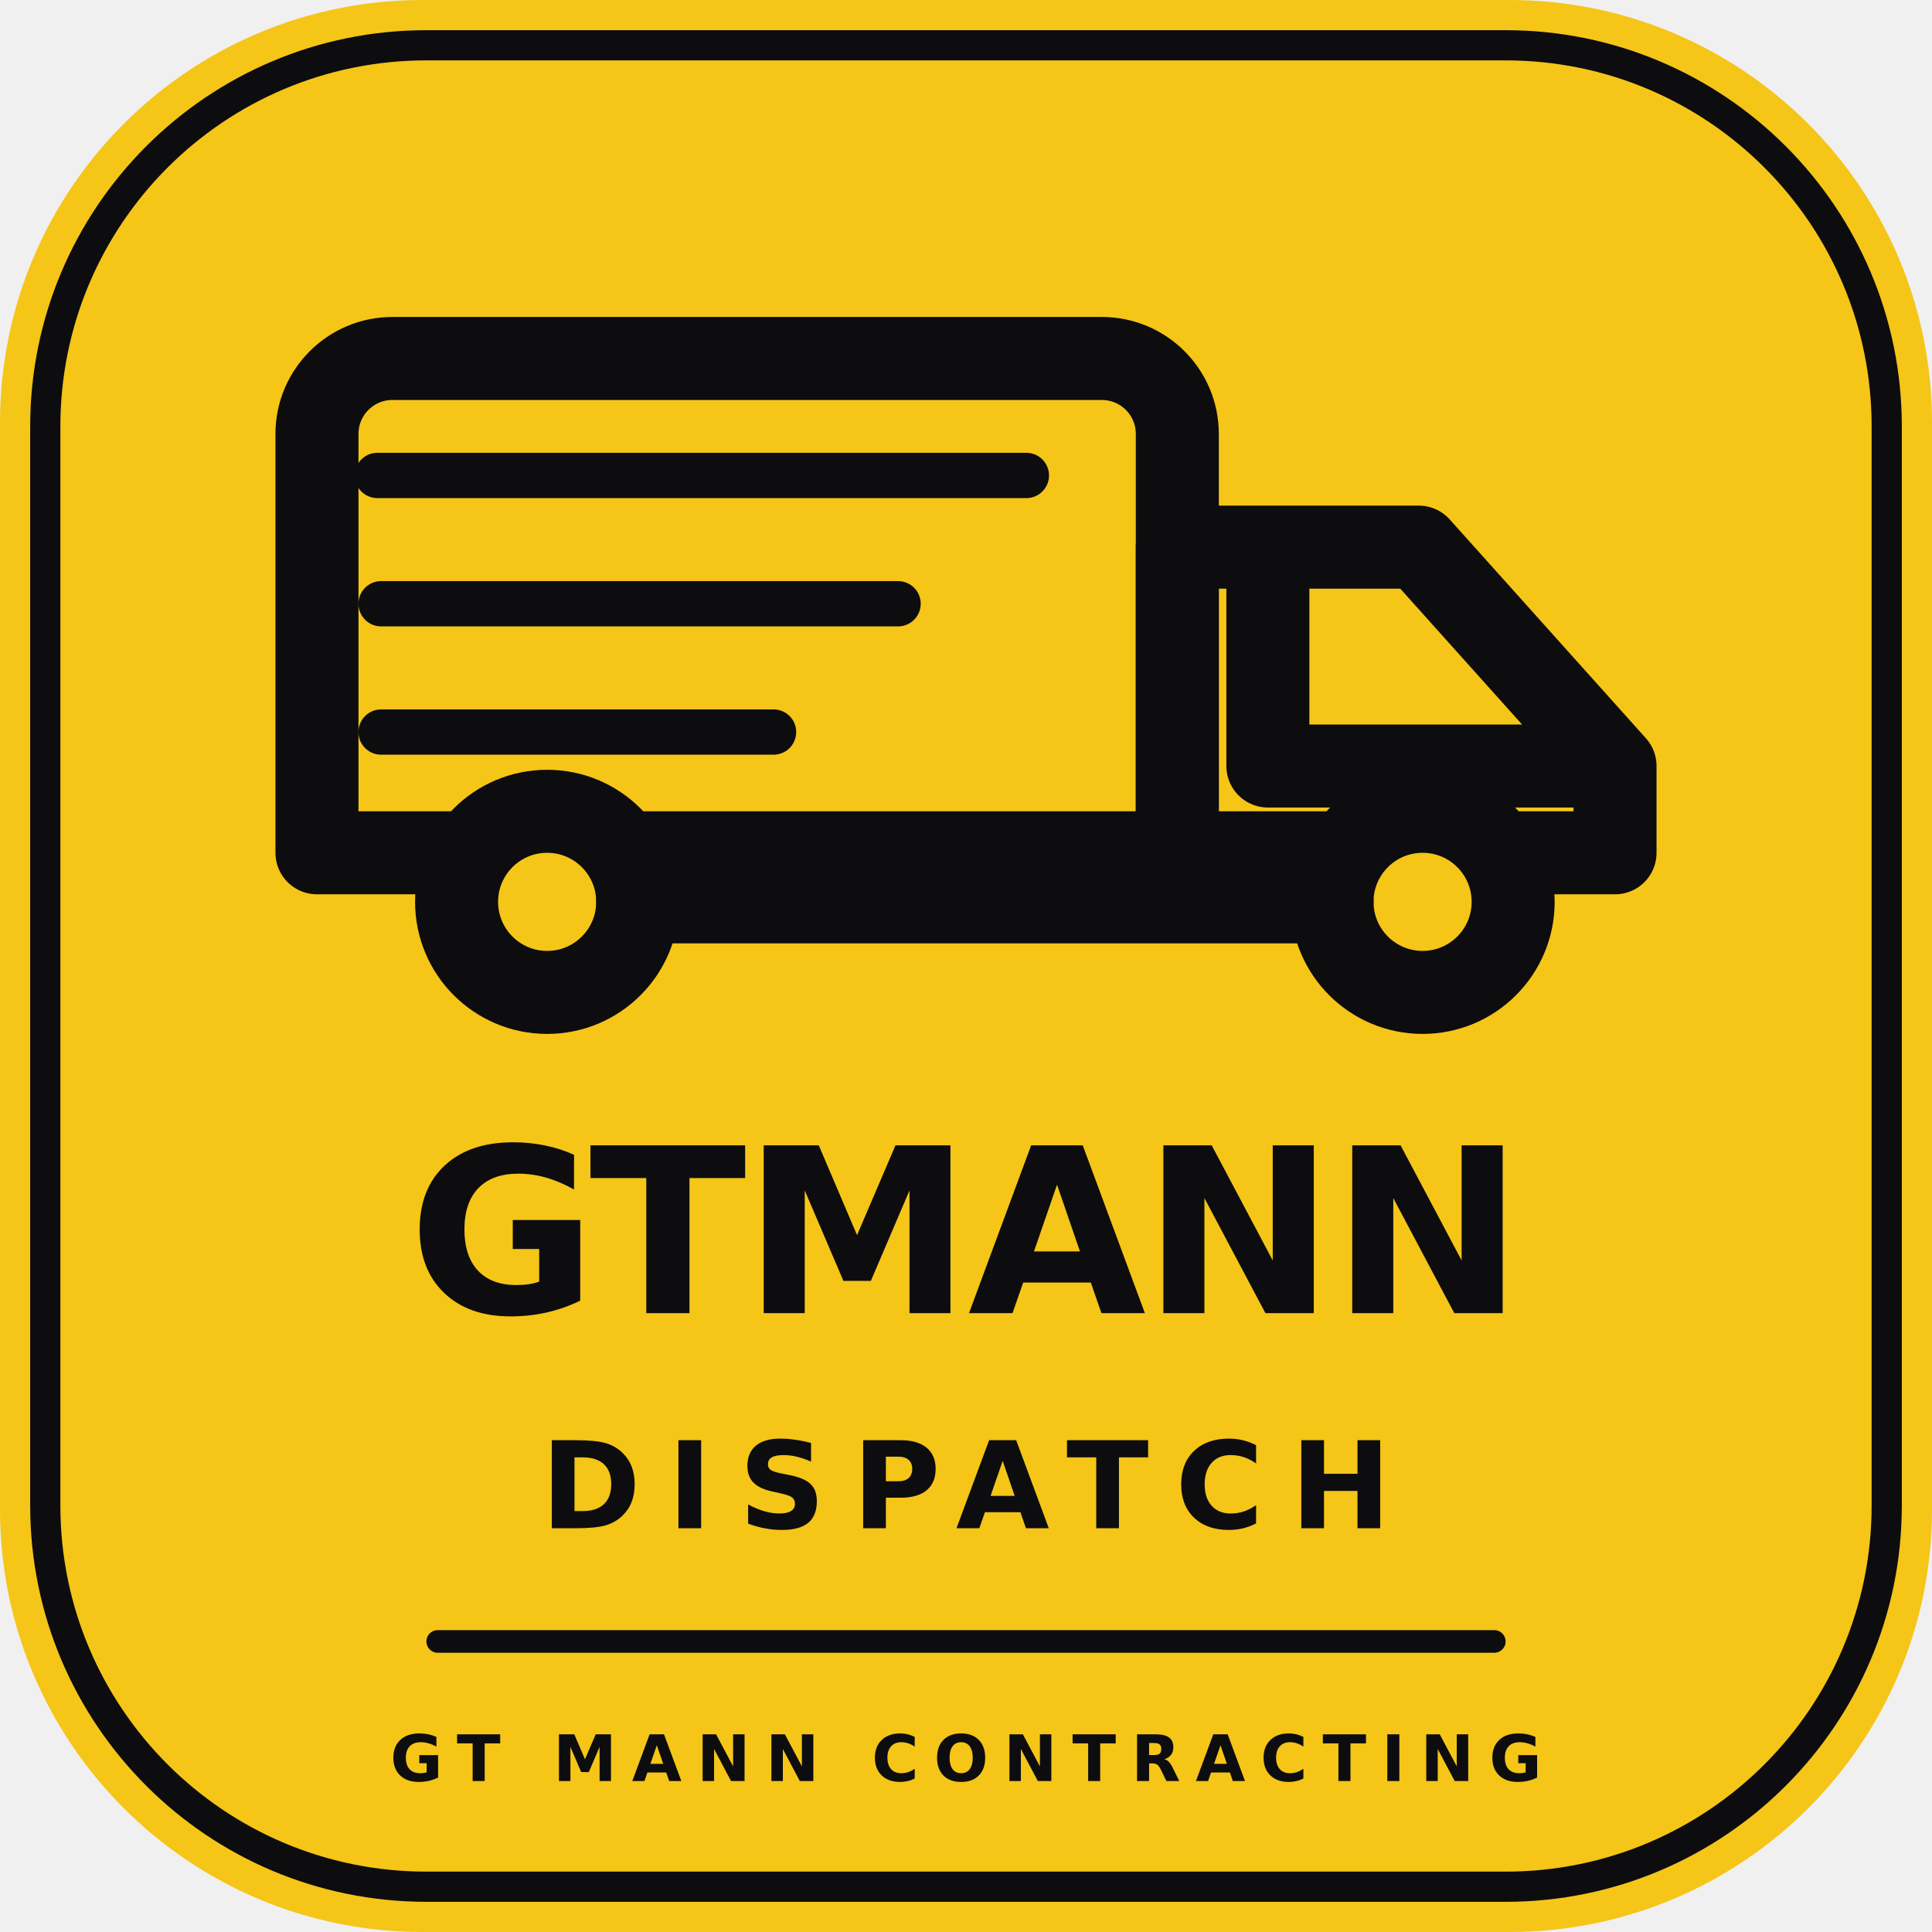
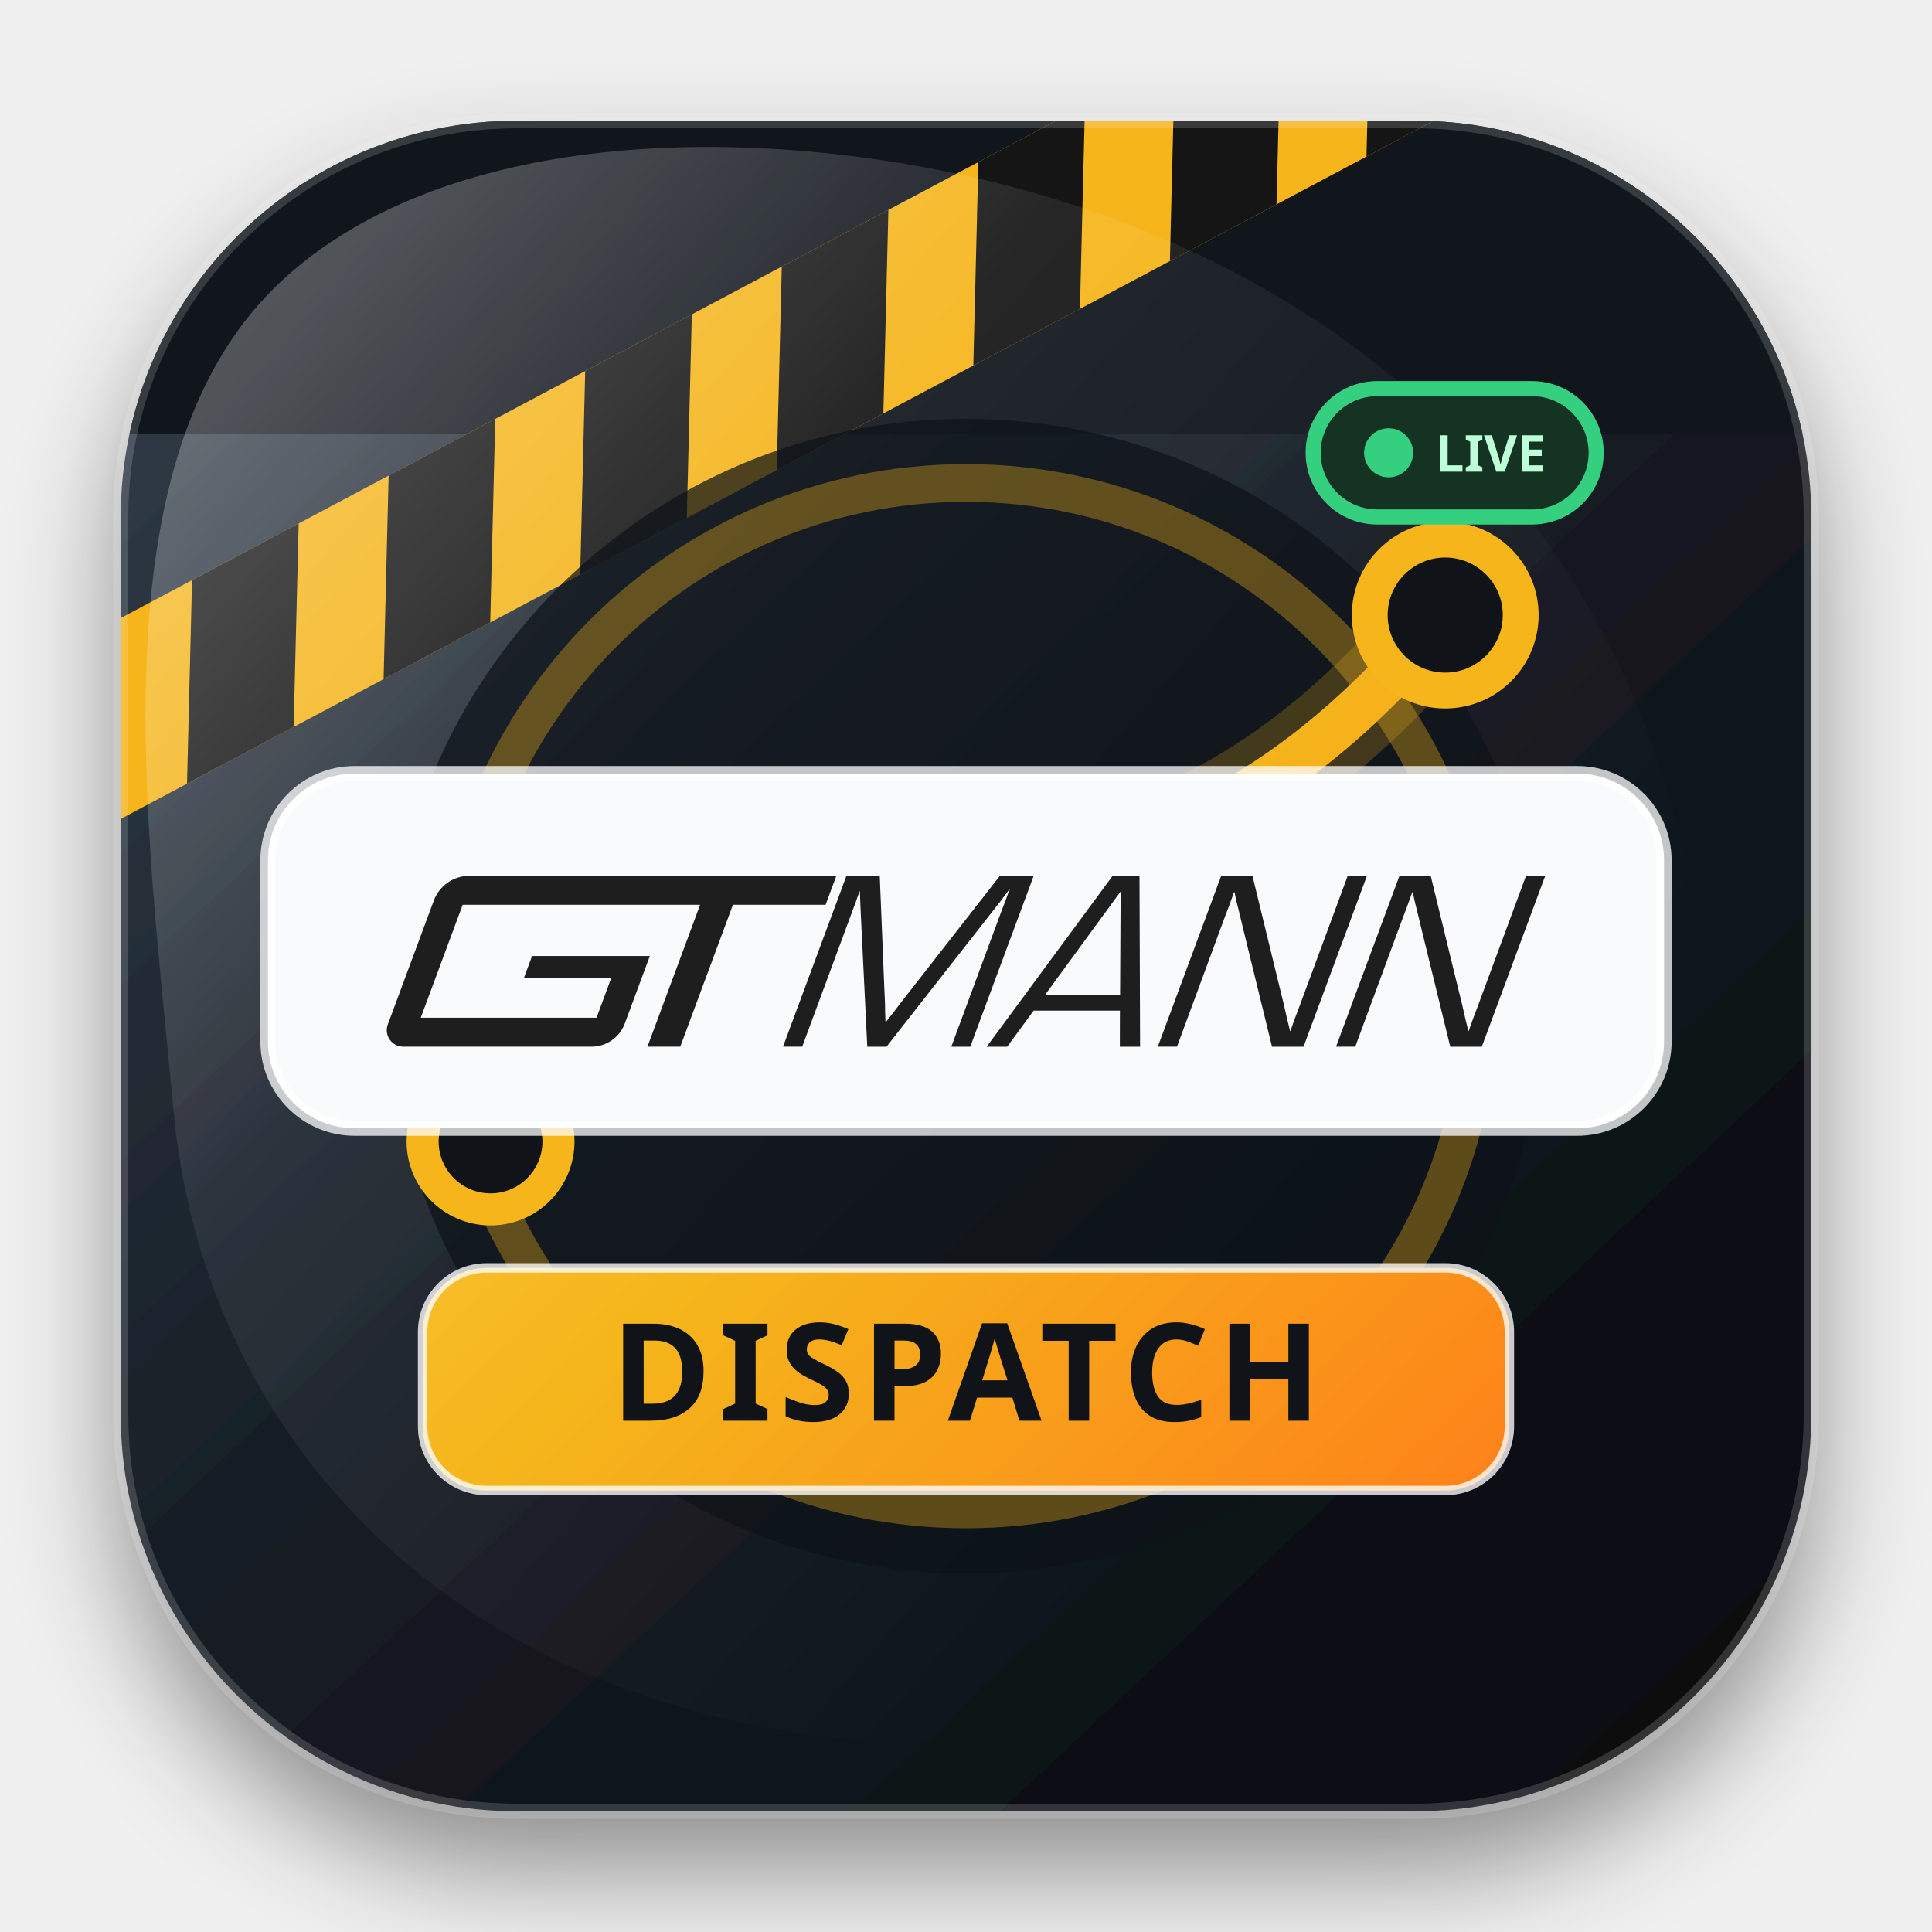
- <svg xmlns="http://www.w3.org/2000/svg" viewBox="0 0 512 512" role="img" aria-label="GTMANN DISPATCH">
-   <rect width="512" height="512" rx="112" fill="#f5c518" />
-   <rect x="12" y="12" width="488" height="488" rx="101" fill="none" stroke="#0d0d0f" stroke-width="8" />
-   <g fill="none" stroke="#0d0d0f" stroke-linecap="round" stroke-linejoin="round" stroke-width="22">
-     <path d="M104 95h188a20 20 0 0 1 20 20v111H84V115a20 20 0 0 1 20-20Z" />
-     <path d="M312 145h64l52 58v23H312z" />
-     <path d="M336 146v57h91" />
-     <circle cx="145" cy="239" r="24" fill="#f5c518" />
-     <circle cx="377" cy="239" r="24" fill="#f5c518" />
-     <path d="M169 239h184" />
-     <path d="M100 126h172M101 160h137M101 194h104" stroke-width="12" />
+ <svg xmlns="http://www.w3.org/2000/svg" width="1024" height="1024" viewBox="0 0 1024 1024" role="img" aria-labelledby="title desc">
+   <defs>
+     <linearGradient id="bg" x1="116" y1="90" x2="904" y2="930" gradientUnits="userSpaceOnUse">
+       <stop offset="0" stop-color="#323d49" />
+       <stop offset="0.5" stop-color="#151b23" />
+       <stop offset="1" stop-color="#070b10" />
+     </linearGradient>
+     <linearGradient id="gold" x1="202" y1="190" x2="830" y2="840" gradientUnits="userSpaceOnUse">
+       <stop offset="0" stop-color="#ffd75a" />
+       <stop offset="0.52" stop-color="#f5b51b" />
+       <stop offset="1" stop-color="#ff7a1a" />
+     </linearGradient>
+     <linearGradient id="shine" x1="120" y1="80" x2="760" y2="640" gradientUnits="userSpaceOnUse">
+       <stop offset="0" stop-color="#ffffff" stop-opacity="0.32" />
+       <stop offset="0.42" stop-color="#ffffff" stop-opacity="0.07" />
+       <stop offset="1" stop-color="#ffffff" stop-opacity="0" />
+     </linearGradient>
+     <filter id="shadow" x="-20%" y="-20%" width="140%" height="140%">
+       <feDropShadow dx="0" dy="30" stdDeviation="30" flood-color="#000000" flood-opacity="0.42" />
+     </filter>
+     <filter id="soft" x="-20%" y="-20%" width="140%" height="140%">
+       <feDropShadow dx="0" dy="18" stdDeviation="18" flood-color="#000000" flood-opacity="0.28" />
+     </filter>
+     <clipPath id="round">
+       <rect x="64" y="64" width="896" height="896" rx="210" />
+     </clipPath>
+   </defs>
+   <rect x="64" y="64" width="896" height="896" rx="210" fill="url(#bg)" filter="url(#shadow)" />
+   <g clip-path="url(#round)">
+     <path d="M64 64H960V230H64Z" fill="#11161d" />
+     <g transform="rotate(-28 512 146)">
+       <rect x="-44" y="96" width="1112" height="94" fill="#f5b51b" />
+       <path d="M-44 96H20L-33 190H-97Z" fill="#151515" />
+       <path d="M74 96H138L85 190H21Z" fill="#151515" />
+       <path d="M192 96H256L203 190H139Z" fill="#151515" />
+       <path d="M310 96H374L321 190H257Z" fill="#151515" />
+       <path d="M428 96H492L439 190H375Z" fill="#151515" />
+       <path d="M546 96H610L557 190H493Z" fill="#151515" />
+       <path d="M664 96H728L675 190H611Z" fill="#151515" />
+       <path d="M782 96H846L793 190H729Z" fill="#151515" />
+       <path d="M900 96H964L911 190H847Z" fill="#151515" />
+       <path d="M1018 96H1082L1029 190H965Z" fill="#151515" />
+     </g>
+     <path d="M146 152C226 74 374 65 502 91C698 131 835 254 884 420C928 569 872 746 728 849C611 933 451 944 318 890C191 839 105 728 92 589C78 438 50 246 146 152Z" fill="url(#shine)" />
  </g>
-   <text x="256" y="348" text-anchor="middle" fill="#0d0d0f" font-family="DejaVu Sans, Arial, sans-serif" font-size="61" font-weight="900" letter-spacing="-1">GTMANN</text>
-   <text x="256" y="405" text-anchor="middle" fill="#0d0d0f" font-family="DejaVu Sans, Arial, sans-serif" font-size="32" font-weight="800" letter-spacing="7">DISPATCH</text>
-   <path d="M116 435h280" stroke="#0d0d0f" stroke-width="6" stroke-linecap="round" />
-   <text x="256" y="472" text-anchor="middle" fill="#0d0d0f" font-family="DejaVu Sans, Arial, sans-serif" font-size="17" font-weight="700" letter-spacing="4">GT MANN CONTRACTING</text>
+   <circle cx="512" cy="528" r="306" fill="#0d1218" opacity="0.72" />
+   <circle cx="512" cy="528" r="272" fill="none" stroke="#f5b51b" stroke-width="20" opacity="0.34" />
+   <path d="M260 605C330 508 414 462 512 462C604 462 688 421 766 326" fill="none" stroke="#f5b51b" stroke-width="50" stroke-linecap="round" stroke-linejoin="round" opacity="0.22" />
+   <path d="M260 605C330 508 414 462 512 462C604 462 688 421 766 326" fill="none" stroke="url(#gold)" stroke-width="24" stroke-linecap="round" stroke-linejoin="round" />
+   <circle cx="260" cy="605" r="36" fill="#101317" stroke="#f5b51b" stroke-width="17" />
+   <circle cx="512" cy="462" r="31" fill="#101317" stroke="#f5b51b" stroke-width="16" />
+   <circle cx="766" cy="326" r="40" fill="#101317" stroke="#f5b51b" stroke-width="19" />
+   <g>
+     <rect x="142" y="410" width="740" height="188" rx="46" fill="#f8fafc" />
+     <rect x="142" y="410" width="740" height="188" rx="46" fill="none" stroke="#ffffff" stroke-width="8" opacity="0.75" />
+     <svg x="205" y="464" width="614" height="91" viewBox="0 0 198.213 29.234">
+       <g transform="translate(-14762.003 168.271)">
+         <path d="M197.985,29.233h-3.243l8.659-23.4.672-1.753c.085-.263.222-.57.314-.876.071-.175.208-.483.358-.877h-.087c-.34.482-.614.833-.831,1.1a19.2,19.2,0,0,1-1.221,1.622L183.653,29.233h-3.287L179.2,5.347c-.037-.877-.073-1.754-.1-2.718h-.043L178.593,3.9c-.028.175-.307.833-.7,1.928l-8.659,23.4h-3.287L176.8,0h5.7l.77,18.934.135,3.024.02,1.535.064,1.534h.044l1.207-1.534,1.164-1.535,2.364-3.024L203.054,0h5.785Z" transform="translate(14663.852 -168.27)" fill="#1f1e1e" />
+         <path d="M259.278,23.054l-4.529,6.18h-3.506L272.791,0h4.6l.1,29.234h-3.463l.014-6.18Zm14.886-20.38-12.979,17.75H274.07Z" transform="translate(14613.404 -168.271)" fill="#1f1e1e" />
+         <path d="M347.835,29.233h-5.39l-4.87-19.9-.794-3.287-.4-1.622L336.024,2.8h-.088c-.229.614-.406,1.184-.628,1.753-.078.219-.393,1.1-.986,2.63l-8.138,22.046H322.9L333.751,0H339.1l4.249,17.444L344.466,22l.516,2.279.559,2.279h.044l.393-1.1.392-1.1.83-2.191L355.4,0h3.287Z" transform="translate(14571.024 -168.27)" fill="#1f1e1e" />
+         <path d="M422.492,29.233H417.1l-4.869-19.9-.794-3.287-.4-1.622L410.681,2.8h-.087c-.228.614-.407,1.184-.628,1.753-.078.219-.393,1.1-.986,2.63l-8.137,22.046h-3.287L408.408,0h5.347L418,17.443,419.124,22l.515,2.279.56,2.279h.044l.392-1.1.393-1.1.829-2.191L430.06,0h3.287Z" transform="translate(14526.869 -168.27)" fill="#1f1e1e" />
+         <path d="M76.923,0H14.133a6.485,6.485,0,0,0-6.08,4.228L.609,24.276h0L.178,25.431a2.821,2.821,0,0,0,2.645,3.8H35.009a6.1,6.1,0,0,0,5.722-3.979l2.894-7.8,1.389-3.734H24.86l-1.385,3.734H38.42l-2.531,6.819H5.817L12.991,4.956H53.614L44.6,29.232h5.616L59.23,4.956H75.084Z" transform="translate(14762 -168.271)" fill="#1f1e1e" />
+       </g>
+     </svg>
+   </g>
+   <g>
+     <rect x="224" y="672" width="576" height="118" rx="34" fill="url(#gold)" />
+     <rect x="224" y="672" width="576" height="118" rx="34" fill="none" stroke="#ffffff" stroke-width="5" opacity="0.78" />
+     <text x="512" y="753" text-anchor="middle" font-family="Arial Black, Impact, system-ui, sans-serif" font-size="72" font-weight="900" letter-spacing="4" fill="#101317">DISPATCH</text>
+   </g>
+   <g transform="translate(696 206)">
+     <rect x="0" y="0" width="150" height="68" rx="34" fill="#143322" stroke="#35d07f" stroke-width="8" />
+     <circle cx="40" cy="34" r="13" fill="#35d07f" />
+     <text x="94" y="44" text-anchor="middle" font-family="Arial Black, Impact, system-ui, sans-serif" font-size="27" font-weight="900" fill="#bcffd9">LIVE</text>
+   </g>
+   <rect x="64" y="64" width="896" height="896" rx="210" fill="none" stroke="#ffffff" stroke-width="8" opacity="0.16" />
</svg>
